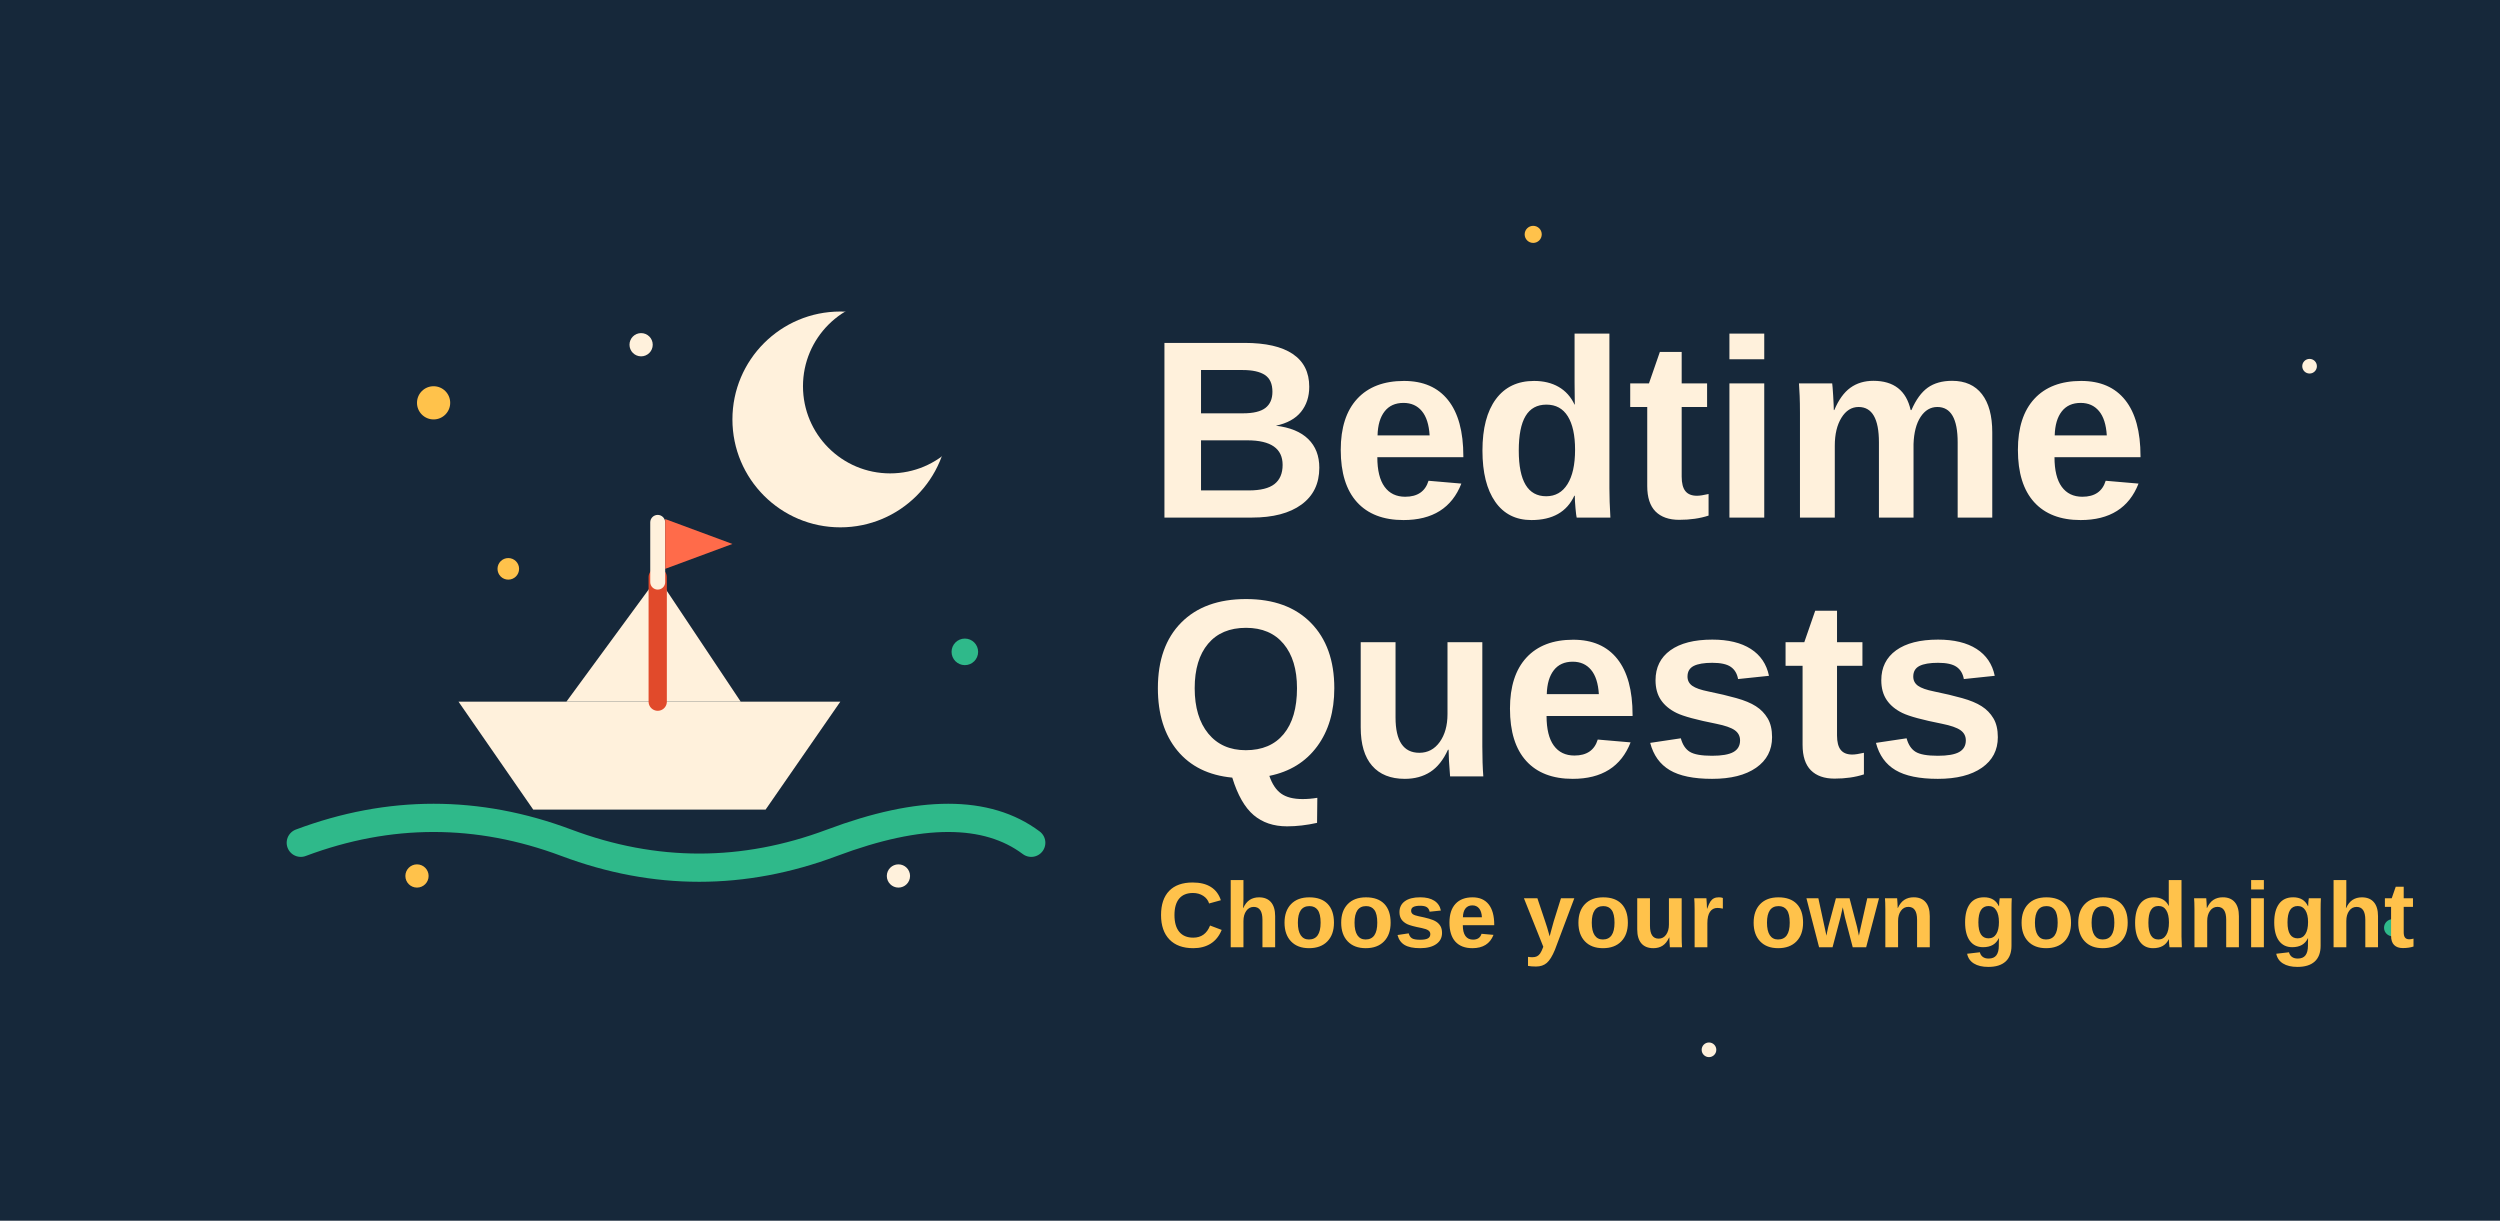
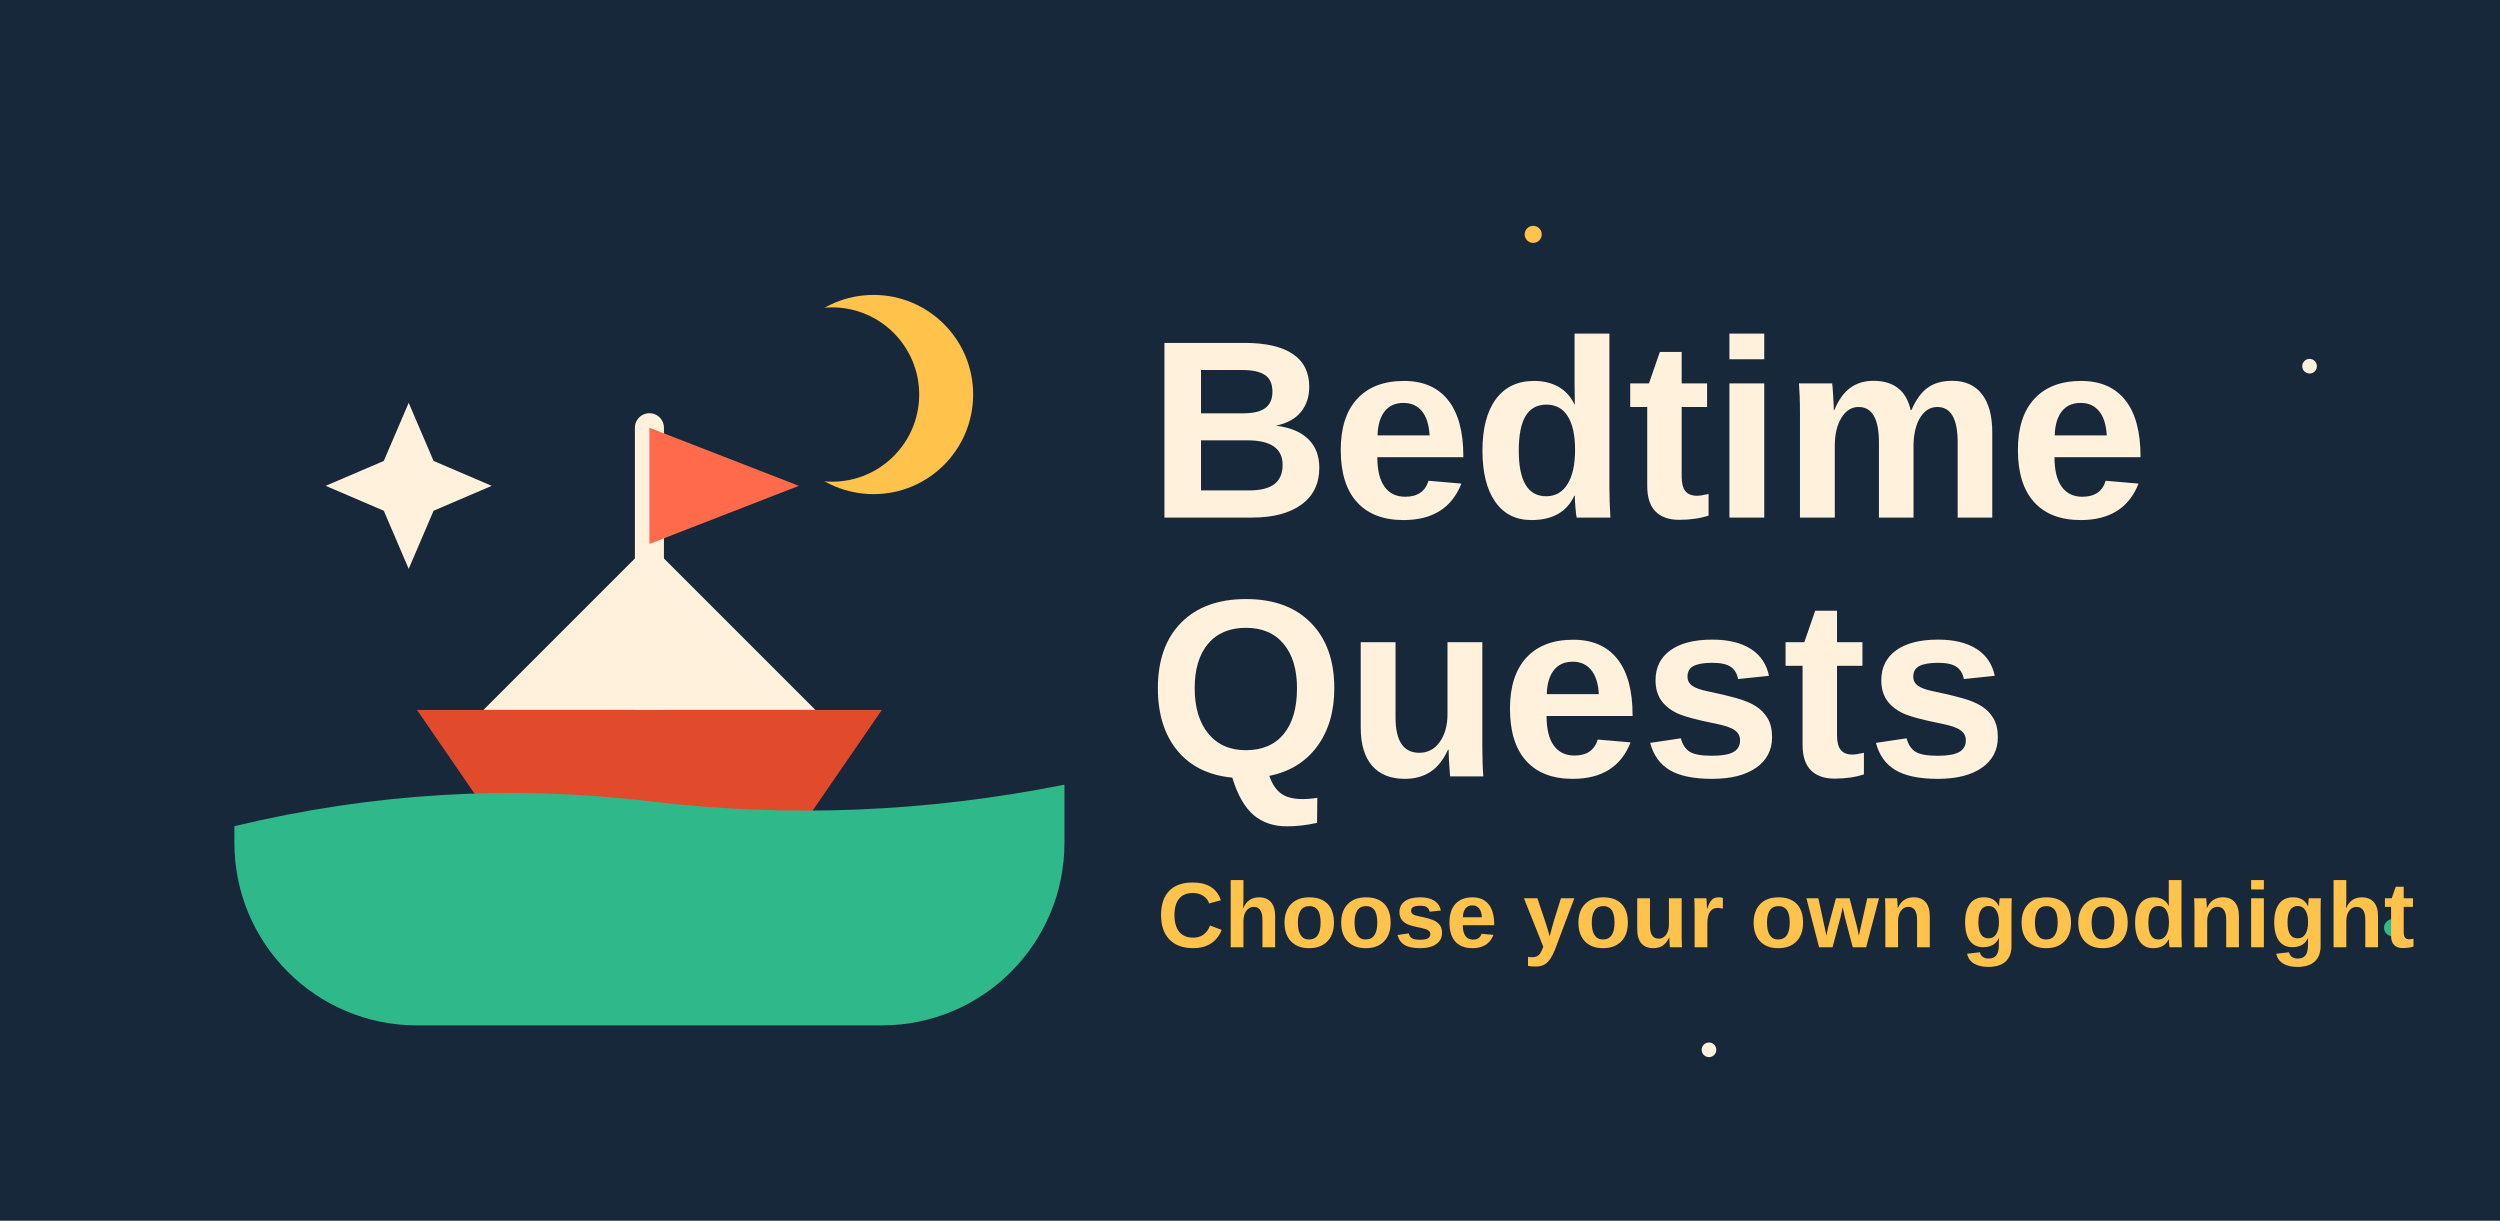
<svg xmlns="http://www.w3.org/2000/svg" width="1024" height="500" viewBox="0 0 1024 500" role="img" aria-label="Bedtime Quests">
  <rect width="1024" height="500" fill="#16283A" />
  <circle cx="628" cy="96" r="3.5" fill="#FFC24B" />
  <circle cx="946" cy="150" r="3" fill="#FFF1DC" />
  <circle cx="700" cy="430" r="3" fill="#FFF1DC" />
  <circle cx="980" cy="380" r="3.5" fill="#2FB98A" />
  <g transform="translate(96 80) scale(3.4)">
-     <circle cx="73" cy="27" r="13" fill="#FFF1DC" />
-     <circle cx="79" cy="23" r="10.5" fill="#16283A" />
-     <circle cx="24" cy="25" r="2" fill="#FFC24B" />
-     <circle cx="49" cy="18" r="1.4" fill="#FFF1DC" />
-     <circle cx="33" cy="45" r="1.3" fill="#FFC24B" />
-     <circle cx="88" cy="55" r="1.6" fill="#2FB98A" />
-     <path d="M27 61 L73 61 L64 74 L36 74 Z" fill="#FFF1DC" />
-     <path d="M8 78 Q24 72 40 78 T72 78 T96 78" fill="none" stroke="#2FB98A" stroke-width="3.4" stroke-linecap="round" />
-     <circle cx="22" cy="82" r="1.4" fill="#FFC24B" />
-     <circle cx="80" cy="82" r="1.4" fill="#FFF1DC" />
-     <path d="M40 61 L51 46 L61 61 Z" fill="#FFF1DC" />
-     <path d="M51 46 L51 61" stroke="#E14A2B" stroke-width="2.2" fill="none" stroke-linecap="round" />
-     <rect x="50.1" y="38.5" width="1.8" height="9" rx="0.9" fill="#FFF1DC" />
-     <path d="M51.9 39 L60 42 L51.9 45 Z" fill="#FF6B4A" />
+     <rect width="100" height="100" rx="22" fill="#16283A" />
+     <clipPath id="featTile">
+       <rect width="100" height="100" rx="22" />
+     </clipPath>
+     <mask id="mF">
+       <rect width="100" height="100" fill="#FFFFFF" />
+       <circle cx="72" cy="24" r="10.5" fill="#000000" />
+     </mask>
+     <circle cx="77" cy="24" r="12" fill="#FFC24B" mask="url(#mF)" />
+     <path d="M21 25 L24 32 L31 35 L24 38 L21 45 L18 38 L11 35 L18 32 Z" fill="#FFF1DC" />
+     <path d="M50 28 L50 62" stroke="#FFF1DC" stroke-width="3.5" stroke-linecap="round" />
+     <path d="M50 28 L68 35 L50 42 Z" fill="#FF6B4A" />
+     <path d="M50 42 L50 62 L30 62 Z" fill="#FFF1DC" />
+     <path d="M50 42 L70 62 L50 62 Z" fill="#FFF1DC" />
+     <path d="M22 62 L78 62 L67 78 L33 78 Z" fill="#E14A2B" />
+     <g clip-path="url(#featTile)">
+       <path d="M0 76 Q25 70 50 73 Q75 76 100 71 L100 100 L0 100 Z" fill="#2FB98A" />
+     </g>
  </g>
  <text x="470" y="212" font-family="Arial, 'Segoe UI', 'Helvetica Neue', Helvetica, sans-serif" font-weight="800" font-size="104" fill="#FFF1DC">Bedtime</text>
  <text x="470" y="318" font-family="Arial, 'Segoe UI', 'Helvetica Neue', Helvetica, sans-serif" font-weight="800" font-size="104" fill="#FFF1DC">Quests</text>
  <text x="474" y="388" font-family="Arial, 'Segoe UI', 'Helvetica Neue', Helvetica, sans-serif" font-weight="700" font-size="38" fill="#FFC24B">Choose your own goodnight</text>
</svg>
